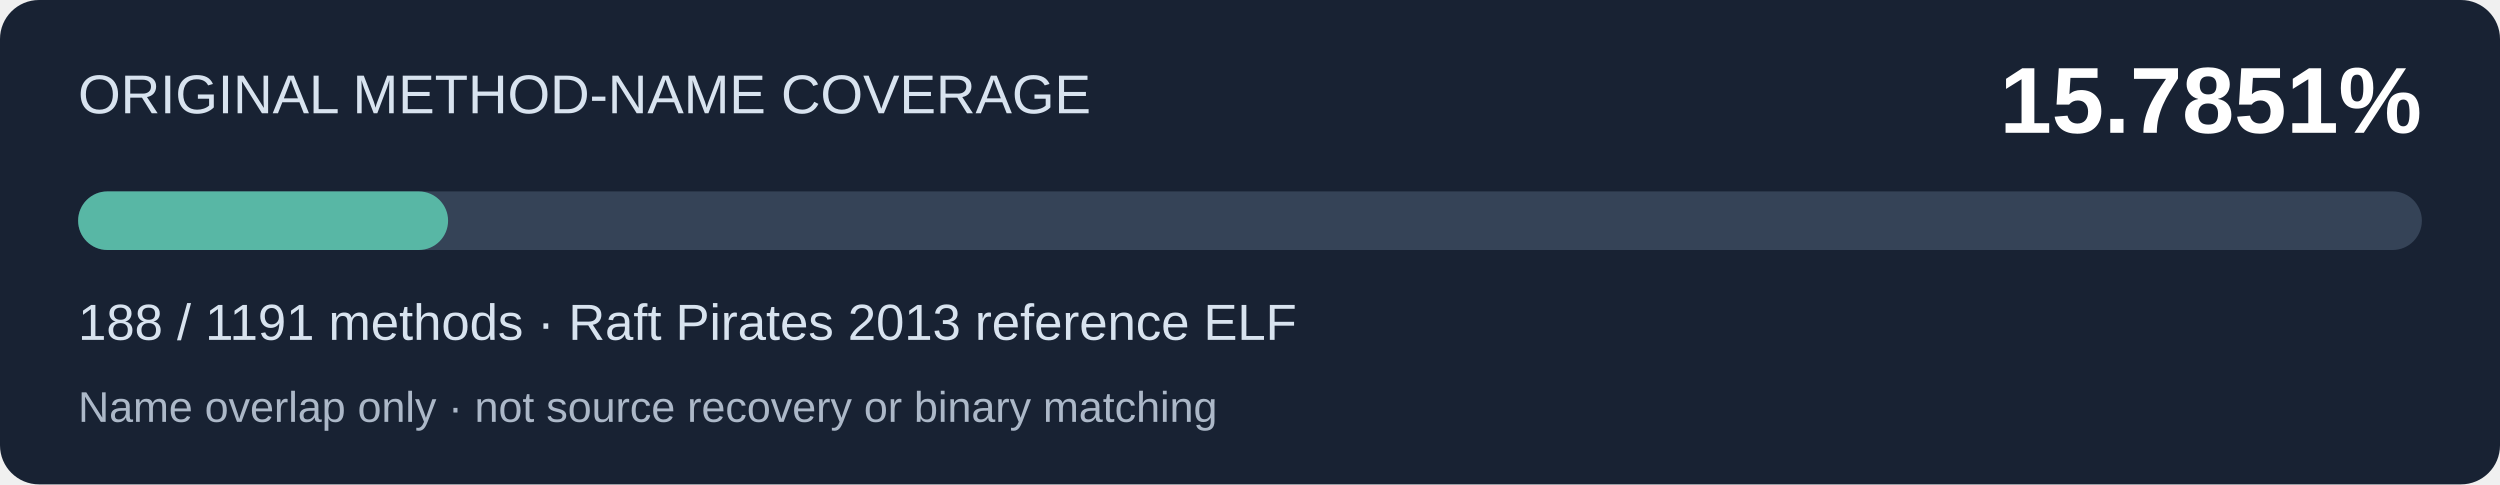
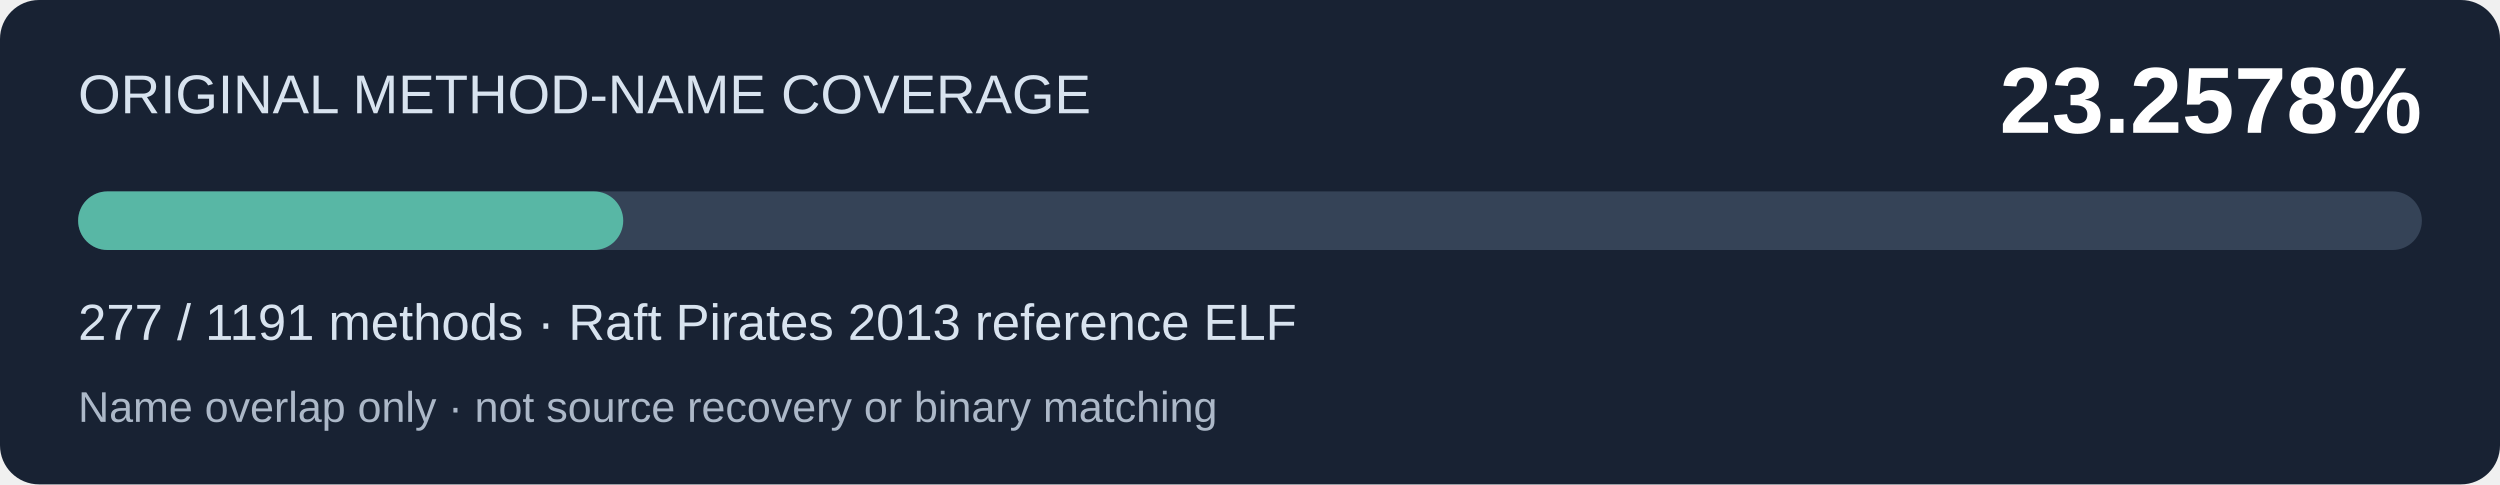
<svg xmlns="http://www.w3.org/2000/svg" width="640" height="124" viewBox="0 0 640 124" role="img" aria-labelledby="title description">
  <rect width="640" height="124" rx="10" fill="#182233" />
  <text x="20" y="29" fill="#d8e3ef" font-family="Verdana,Arial,sans-serif" font-size="14">ORIGINAL METHOD-NAME COVERAGE</text>
-   <text x="620" y="34" text-anchor="end" fill="#ffffff" font-family="Verdana,Arial,sans-serif" font-size="24" font-weight="bold">15.7851%</text>
+   <text x="620" y="34" text-anchor="end" fill="#ffffff" font-family="Verdana,Arial,sans-serif" font-size="24" font-weight="bold">23.2578%</text>
  <rect x="20" y="49" width="600" height="15" rx="7.5" fill="#354357" />
-   <rect x="20" y="49" width="94.71" height="15" rx="7.5" fill="#58b7a5" />
-   <text x="20" y="87" fill="#d8e3ef" font-family="Verdana,Arial,sans-serif" font-size="13">188 / 1191 methods · Raft Pirates 2013 reference ELF</text>
+   <rect x="20" y="49" width="139.547" height="15" rx="7.5" fill="#58b7a5" />
+   <text x="20" y="87" fill="#d8e3ef" font-family="Verdana,Arial,sans-serif" font-size="13">277 / 1191 methods · Raft Pirates 2013 reference ELF</text>
  <text x="20" y="108" fill="#acb8c8" font-family="Verdana,Arial,sans-serif" font-size="11">Name overlap only · not source recovery or binary matching</text>
</svg>
